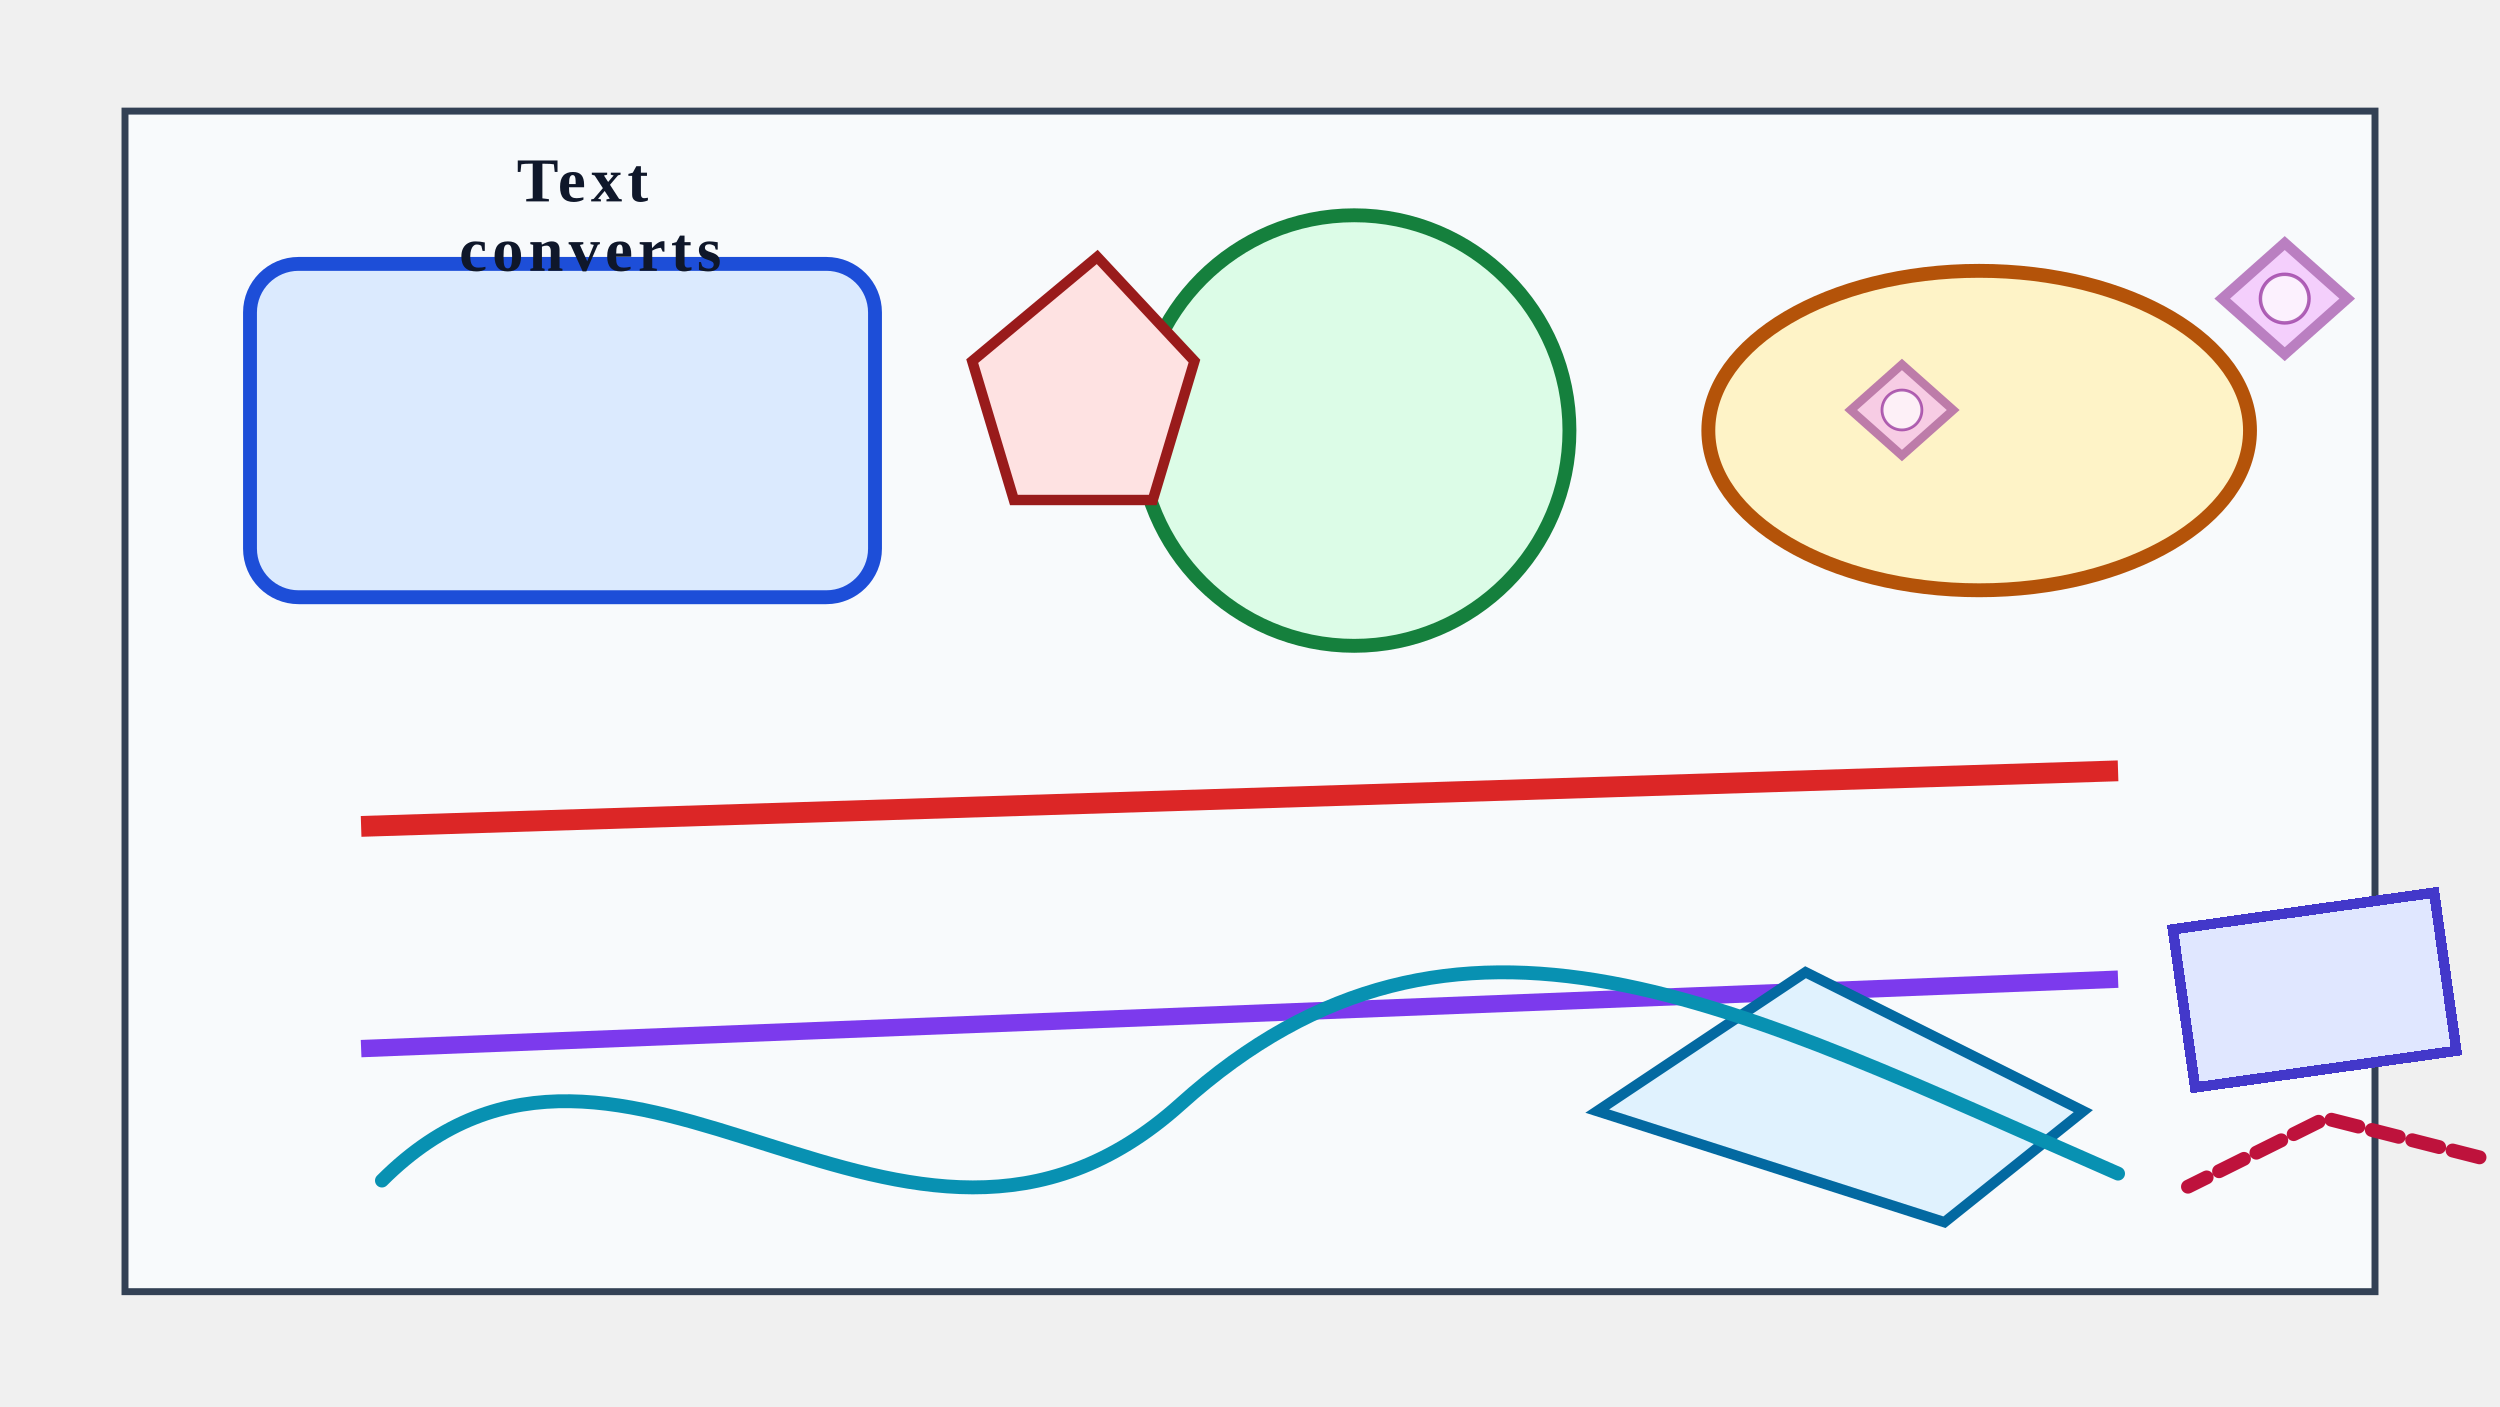
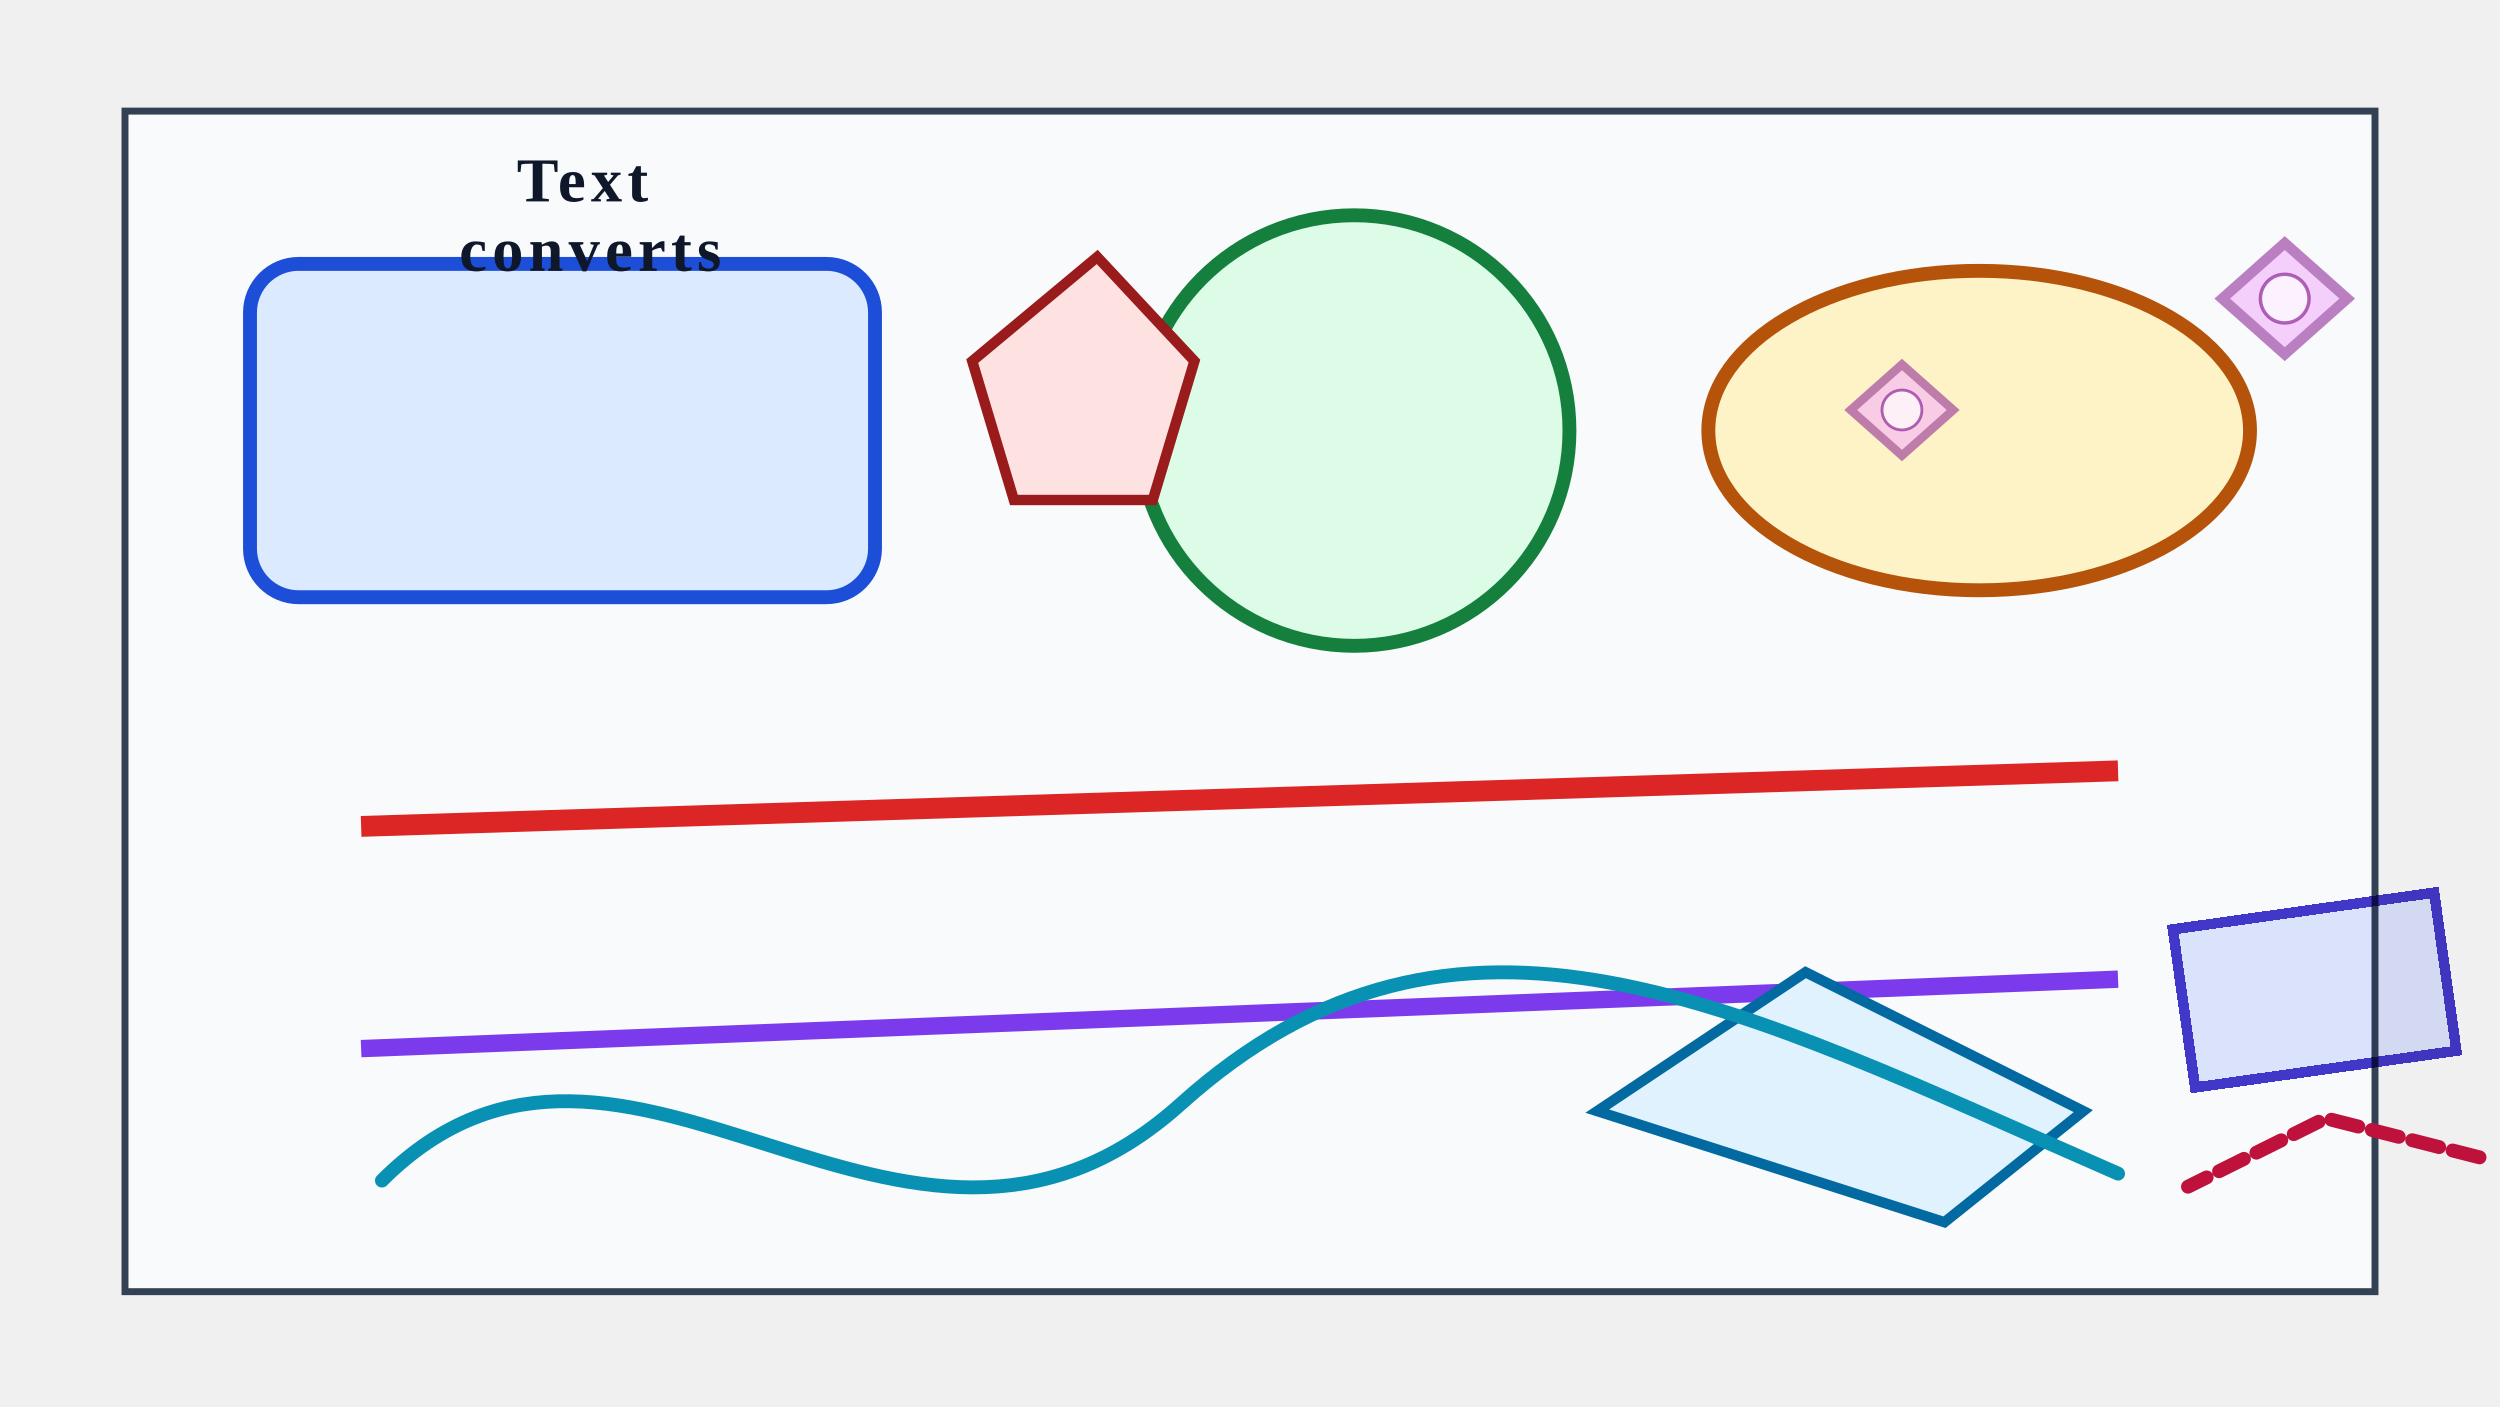
<svg xmlns="http://www.w3.org/2000/svg" viewBox="0 0 720 405" width="720" height="405">
  <style>
-     .accent-box { fill: #e0e7ff; stroke: #4338ca; stroke-width: 3; shape-rendering: crispEdges; }
+     .accent-box { fill: #e0e7ff; stroke: #4338ca; stroke-width: 3; shape-rendering: crispEdges; mix-blend-mode: multiply; }
    .soft-line { fill: none; stroke: #be123c; stroke-width: 4; }
    .ghosted { fill: #f0abfc; stroke: #86198f; stroke-width: 3; opacity: .55; }
    text.label { fill: #0f172a; font-size: 18; font-variant: all-small-caps; letter-spacing: 1.5px; word-spacing: 3px; text-rendering: geometricPrecision; }
  </style>
  <defs>
    <linearGradient id="panel-gradient">
      <stop offset="0%" stop-color="rgb(224,242,254)" stop-opacity=".9" />
      <stop offset="100%" stop-color="rgba(186,230,253,.55)" />
    </linearGradient>
    <g id="reused-mark">
      <polygon points="0,16 18,0 36,16 18,32" class="ghosted" />
      <circle cx="18" cy="16" r="7" fill="#ffffff" fill-opacity=".7" stroke="#86198f" stroke-opacity=".65" />
    </g>
  </defs>
  <rect x="36" y="32" width="648" height="340" fill="#f8fafc" stroke="#334155" stroke-width="2" />
  <rect x="72" y="76" width="180" height="96" rx="14" ry="14" style="fill:#dbeafe;stroke:#1d4ed8;stroke-width:4" />
  <circle cx="390" cy="124" r="62" fill="#dcfce7" stroke="#15803d" stroke-width="4" />
  <ellipse cx="570" cy="124" rx="78" ry="46" fill="#fef3c7" stroke="#b45309" stroke-width="4" />
  <line x1="104" y1="238" x2="610" y2="222" stroke="#dc2626" stroke-width="6" />
  <line x1="610" y1="282" x2="104" y2="302" stroke="#7c3aed" stroke-width="5" />
  <path d="M460 320 L520 280 L600 320 L560 352 Z" fill="#e0f2fe" stroke="#0369a1" stroke-width="3" />
  <path d="M110 340 C180 270, 260 390, 340 318 S500 290, 610 338" fill="none" stroke="#0891b2" stroke-width="4" stroke-linecap="round" stroke-linejoin="round" />
  <polygon points="316,74 344,104 332,144 292,144 280,104" fill="#fee2e2" stroke="#991b1b" stroke-width="3" />
-   <g transform="translate(34 18) rotate(-8 620 278)">
+   <g transform="translate(34 18) rotate(-8 620 278)" isolation="isolate">
    <rect class="accent-box" x="596" y="246" width="76" height="46" fill="url(#panel-gradient)" />
    <path class="soft-line" d="M590 320 L632 306 L676 324" stroke-dasharray="8 4" stroke-dashoffset="2" stroke-linecap="round" stroke-linejoin="round" />
  </g>
  <use href="#reused-mark" x="640" y="70" />
  <use href="#reused-mark" x="650" y="128" transform="scale(.82)" />
  <text class="label" x="170" y="58" text-anchor="middle" font-weight="700">
    <tspan>Text</tspan>
    <tspan x="170" dy="20" rotate="0 8">converts</tspan>
  </text>
</svg>
